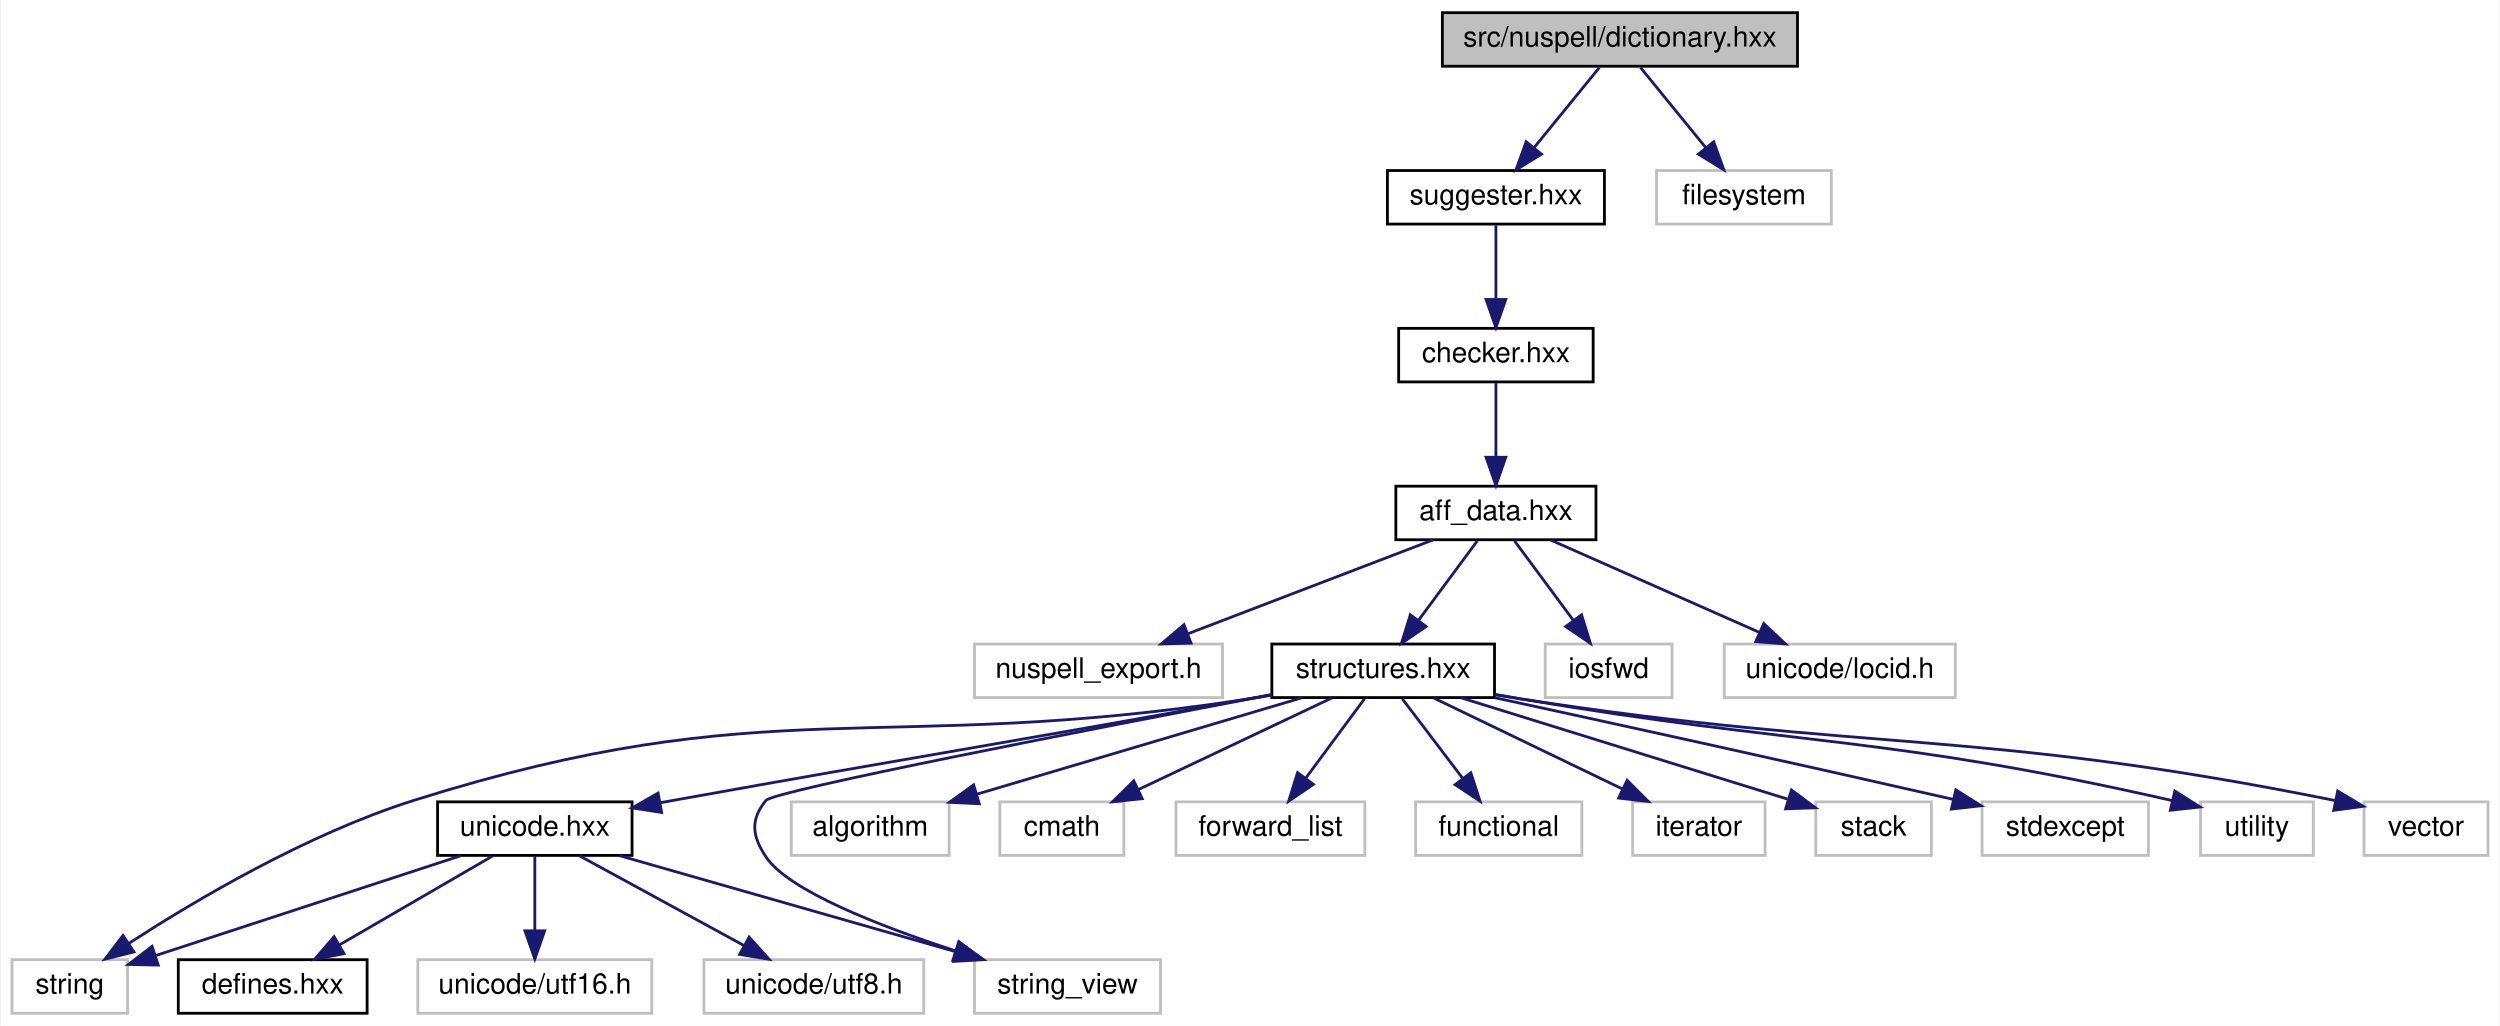
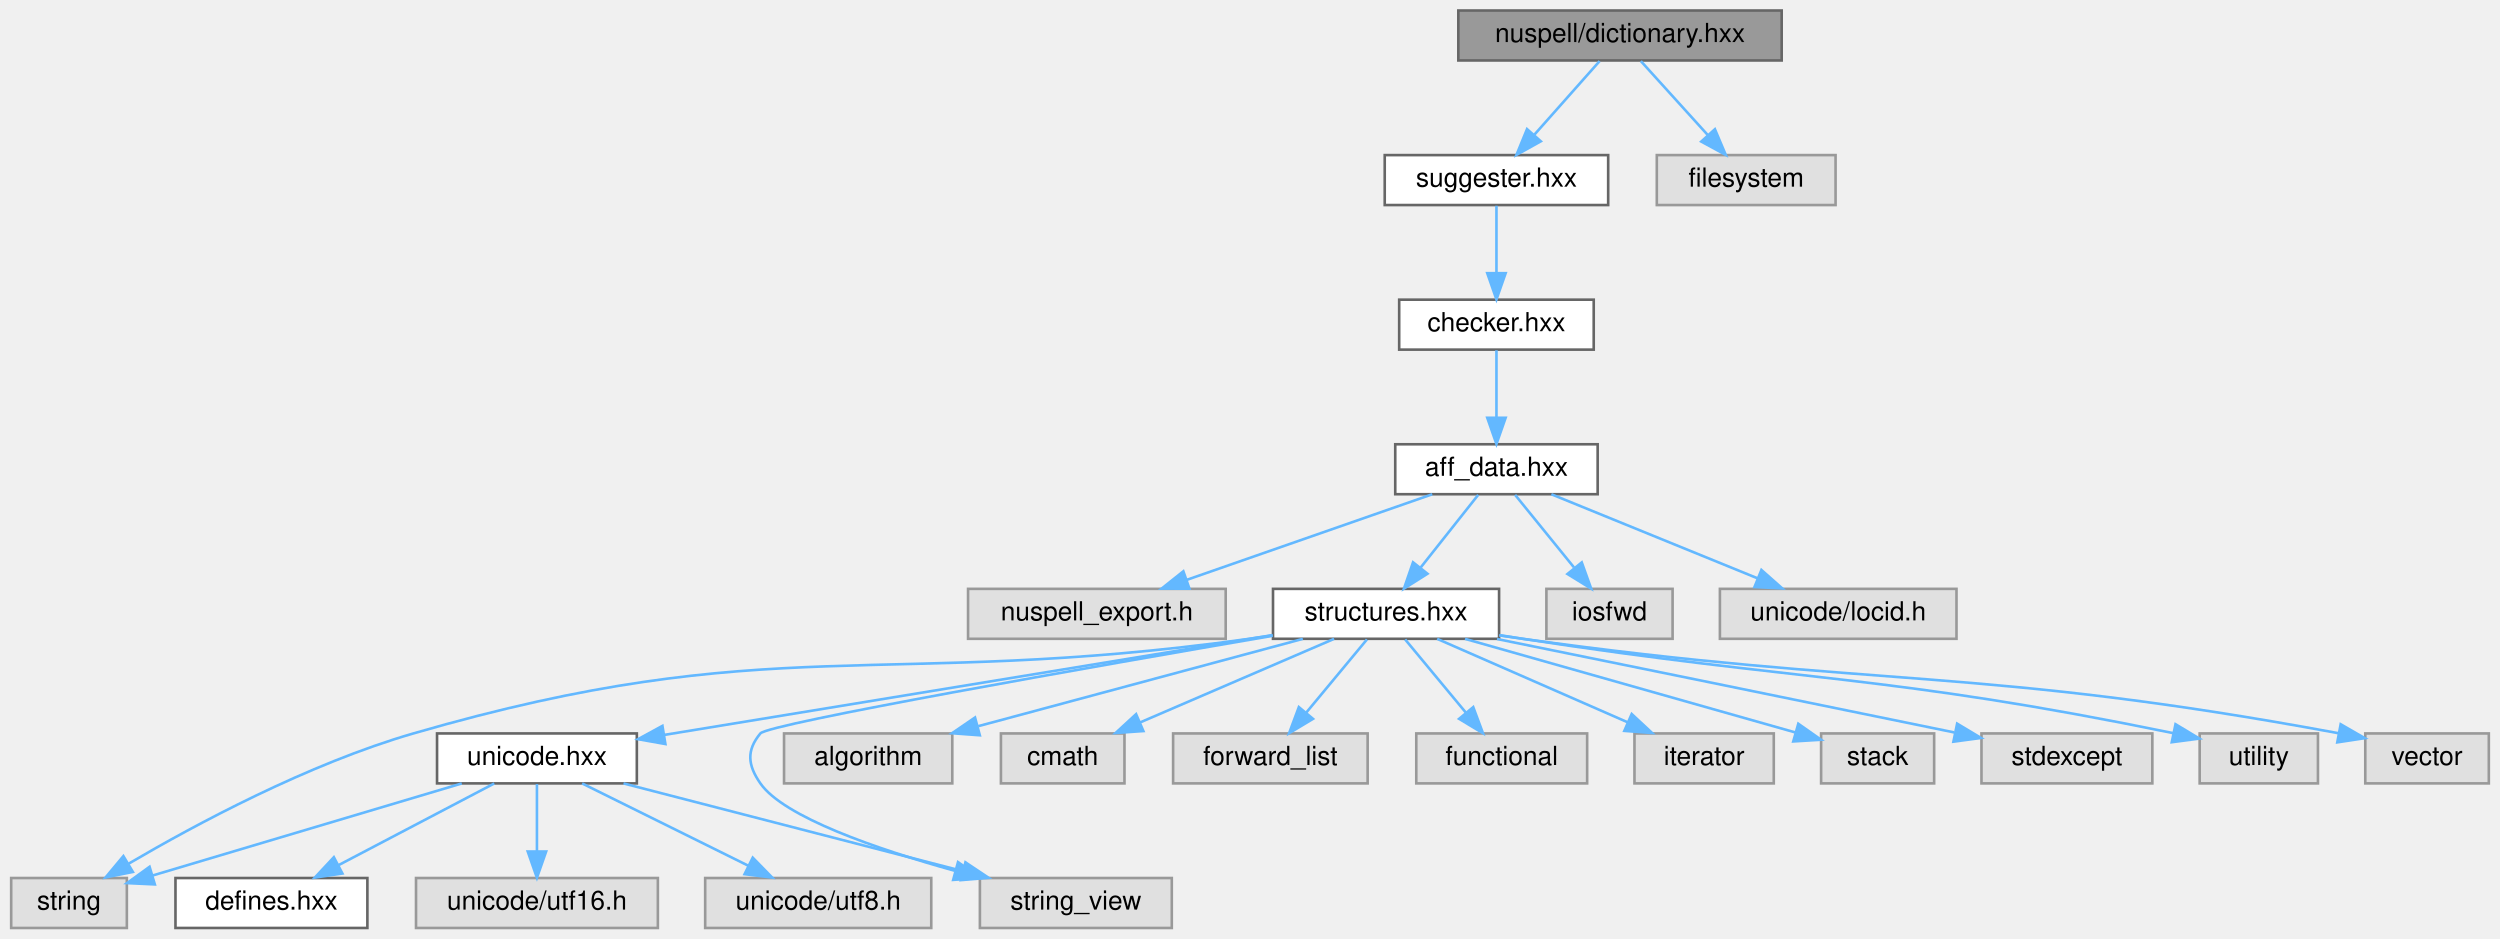
- <svg xmlns="http://www.w3.org/2000/svg" xmlns:xlink="http://www.w3.org/1999/xlink" width="887pt" height="364pt" viewBox="0.00 0.00 886.50 364.00">
-   <g id="graph0" class="graph" transform="scale(1 1) rotate(0) translate(4 360)">
-     <polygon fill="white" stroke="transparent" points="-4,4 -4,-360 882.5,-360 882.5,4 -4,4" />
-     <g id="node1" class="node">
-       <g id="a_node1">
+ <svg xmlns="http://www.w3.org/2000/svg" xmlns:xlink="http://www.w3.org/1999/xlink" width="951pt" height="357pt" viewBox="0.00 0.00 950.50 357.00">
+   <g id="graph0" class="graph" transform="scale(1 1) rotate(0) translate(4 353)">
+     <g id="Node000001" class="node">
+       <g id="a_Node000001">
        <a xlink:title="Dictionary spelling.">
-           <polygon fill="#bfbfbf" stroke="black" points="507.5,-336.5 507.5,-355.5 633.5,-355.5 633.5,-336.5 507.5,-336.5" />
-           <text text-anchor="middle" x="570.5" y="-343.5" font-family="Helvetica,sans-Serif" font-size="10.00">src/nuspell/dictionary.hxx</text>
-         </a>
-       </g>
-     </g>
-     <g id="node2" class="node">
-       <g id="a_node2">
+           <polygon fill="#999999" stroke="#666666" points="673.5,-349 550.5,-349 550.5,-330 673.5,-330 673.5,-349" />
+           <text text-anchor="middle" x="612" y="-337" font-family="Helvetica,sans-Serif" font-size="10.00">nuspell/dictionary.hxx</text>
+         </a>
+       </g>
+     </g>
+     <g id="Node000002" class="node">
+       <g id="a_Node000002">
        <a xlink:href="suggester_8hxx_source.html" target="_top" xlink:title=" ">
-           <polygon fill="white" stroke="black" points="488,-280.5 488,-299.5 565,-299.5 565,-280.5 488,-280.5" />
-           <text text-anchor="middle" x="526.5" y="-287.5" font-family="Helvetica,sans-Serif" font-size="10.00">suggester.hxx</text>
-         </a>
-       </g>
-     </g>
-     <g id="edge1" class="edge">
-       <path fill="none" stroke="midnightblue" d="M563.23,-336.08C556.96,-328.38 547.71,-317.03 540.07,-307.65" />
-       <polygon fill="midnightblue" stroke="midnightblue" points="542.66,-305.29 533.63,-299.75 537.23,-309.71 542.66,-305.29" />
-     </g>
-     <g id="node24" class="node">
-       <g id="a_node24">
-         <a xlink:title=" ">
-           <polygon fill="white" stroke="#bfbfbf" points="583.5,-280.5 583.5,-299.5 645.5,-299.5 645.5,-280.5 583.5,-280.5" />
-           <text text-anchor="middle" x="614.5" y="-287.5" font-family="Helvetica,sans-Serif" font-size="10.00">filesystem</text>
-         </a>
-       </g>
-     </g>
-     <g id="edge25" class="edge">
-       <path fill="none" stroke="midnightblue" d="M577.77,-336.08C584.04,-328.38 593.29,-317.03 600.93,-307.65" />
-       <polygon fill="midnightblue" stroke="midnightblue" points="603.77,-309.71 607.37,-299.75 598.34,-305.29 603.77,-309.71" />
-     </g>
-     <g id="node3" class="node">
-       <g id="a_node3">
+           <polygon fill="white" stroke="#666666" points="607.5,-294 522.5,-294 522.5,-275 607.5,-275 607.5,-294" />
+           <text text-anchor="middle" x="565" y="-282" font-family="Helvetica,sans-Serif" font-size="10.00">suggester.hxx</text>
+         </a>
+       </g>
+     </g>
+     <g id="edge1_Node000001_Node000002" class="edge">
+       <g id="a_edge1_Node000001_Node000002">
+         <a xlink:title=" ">
+           <path fill="none" stroke="#63b8ff" d="M604.24,-329.75C597.53,-322.18 587.66,-311.05 579.49,-301.84" />
+           <polygon fill="#63b8ff" stroke="#63b8ff" points="581.87,-299.25 572.62,-294.09 576.63,-303.89 581.87,-299.25" />
+         </a>
+       </g>
+     </g>
+     <g id="Node000024" class="node">
+       <g id="a_Node000024">
+         <a xlink:title=" ">
+           <polygon fill="#e0e0e0" stroke="#999999" points="694,-294 626,-294 626,-275 694,-275 694,-294" />
+           <text text-anchor="middle" x="660" y="-282" font-family="Helvetica,sans-Serif" font-size="10.00">filesystem</text>
+         </a>
+       </g>
+     </g>
+     <g id="edge25_Node000001_Node000024" class="edge">
+       <g id="a_edge25_Node000001_Node000024">
+         <a xlink:title=" ">
+           <path fill="none" stroke="#63b8ff" d="M619.93,-329.75C626.85,-322.11 637.07,-310.82 645.45,-301.56" />
+           <polygon fill="#63b8ff" stroke="#63b8ff" points="648.1,-303.85 652.22,-294.09 642.91,-299.15 648.1,-303.85" />
+         </a>
+       </g>
+     </g>
+     <g id="Node000003" class="node">
+       <g id="a_Node000003">
        <a xlink:href="checker_8hxx_source.html" target="_top" xlink:title=" ">
-           <polygon fill="white" stroke="black" points="492,-224.5 492,-243.5 561,-243.5 561,-224.5 492,-224.5" />
-           <text text-anchor="middle" x="526.5" y="-231.5" font-family="Helvetica,sans-Serif" font-size="10.00">checker.hxx</text>
-         </a>
-       </g>
-     </g>
-     <g id="edge2" class="edge">
-       <path fill="none" stroke="midnightblue" d="M526.5,-280.08C526.5,-273.01 526.5,-262.86 526.5,-253.99" />
-       <polygon fill="midnightblue" stroke="midnightblue" points="530,-253.75 526.5,-243.75 523,-253.75 530,-253.75" />
-     </g>
-     <g id="node4" class="node">
-       <g id="a_node4">
+           <polygon fill="white" stroke="#666666" points="602,-239 528,-239 528,-220 602,-220 602,-239" />
+           <text text-anchor="middle" x="565" y="-227" font-family="Helvetica,sans-Serif" font-size="10.00">checker.hxx</text>
+         </a>
+       </g>
+     </g>
+     <g id="edge2_Node000002_Node000003" class="edge">
+       <g id="a_edge2_Node000002_Node000003">
+         <a xlink:title=" ">
+           <path fill="none" stroke="#63b8ff" d="M565,-274.75C565,-267.8 565,-257.85 565,-249.13" />
+           <polygon fill="#63b8ff" stroke="#63b8ff" points="568.5,-249.09 565,-239.09 561.5,-249.09 568.5,-249.09" />
+         </a>
+       </g>
+     </g>
+     <g id="Node000004" class="node">
+       <g id="a_Node000004">
        <a xlink:href="aff__data_8hxx_source.html" target="_top" xlink:title=" ">
-           <polygon fill="white" stroke="black" points="491,-168.5 491,-187.5 562,-187.5 562,-168.5 491,-168.5" />
-           <text text-anchor="middle" x="526.5" y="-175.5" font-family="Helvetica,sans-Serif" font-size="10.00">aff_data.hxx</text>
-         </a>
-       </g>
-     </g>
-     <g id="edge3" class="edge">
-       <path fill="none" stroke="midnightblue" d="M526.5,-224.08C526.5,-217.01 526.5,-206.86 526.5,-197.99" />
-       <polygon fill="midnightblue" stroke="midnightblue" points="530,-197.75 526.5,-187.75 523,-197.75 530,-197.75" />
-     </g>
-     <g id="node5" class="node">
-       <g id="a_node5">
-         <a xlink:title=" ">
-           <polygon fill="white" stroke="#bfbfbf" points="341.5,-112.5 341.5,-131.5 429.5,-131.5 429.5,-112.5 341.5,-112.5" />
-           <text text-anchor="middle" x="385.5" y="-119.5" font-family="Helvetica,sans-Serif" font-size="10.00">nuspell_export.h</text>
-         </a>
-       </g>
-     </g>
-     <g id="edge4" class="edge">
-       <path fill="none" stroke="midnightblue" d="M504.16,-168.44C480.75,-159.48 443.76,-145.31 417.31,-135.18" />
-       <polygon fill="midnightblue" stroke="midnightblue" points="418.33,-131.82 407.74,-131.52 415.82,-138.36 418.33,-131.82" />
-     </g>
-     <g id="node6" class="node">
-       <g id="a_node6">
+           <polygon fill="white" stroke="#666666" points="603.5,-184 526.5,-184 526.5,-165 603.5,-165 603.5,-184" />
+           <text text-anchor="middle" x="565" y="-172" font-family="Helvetica,sans-Serif" font-size="10.00">aff_data.hxx</text>
+         </a>
+       </g>
+     </g>
+     <g id="edge3_Node000003_Node000004" class="edge">
+       <g id="a_edge3_Node000003_Node000004">
+         <a xlink:title=" ">
+           <path fill="none" stroke="#63b8ff" d="M565,-219.75C565,-212.8 565,-202.85 565,-194.13" />
+           <polygon fill="#63b8ff" stroke="#63b8ff" points="568.5,-194.09 565,-184.09 561.5,-194.09 568.5,-194.09" />
+         </a>
+       </g>
+     </g>
+     <g id="Node000005" class="node">
+       <g id="a_Node000005">
+         <a xlink:title=" ">
+           <polygon fill="#e0e0e0" stroke="#999999" points="462,-129 364,-129 364,-110 462,-110 462,-129" />
+           <text text-anchor="middle" x="413" y="-117" font-family="Helvetica,sans-Serif" font-size="10.00">nuspell_export.h</text>
+         </a>
+       </g>
+     </g>
+     <g id="edge4_Node000004_Node000005" class="edge">
+       <g id="a_edge4_Node000004_Node000005">
+         <a xlink:title=" ">
+           <path fill="none" stroke="#63b8ff" d="M540.58,-164.98C515.28,-156.16 475.55,-142.31 447.14,-132.41" />
+           <polygon fill="#63b8ff" stroke="#63b8ff" points="448.21,-129.07 437.61,-129.08 445.9,-135.68 448.21,-129.07" />
+         </a>
+       </g>
+     </g>
+     <g id="Node000006" class="node">
+       <g id="a_Node000006">
        <a xlink:href="structures_8hxx_source.html" target="_top" xlink:title=" ">
-           <polygon fill="white" stroke="black" points="447,-112.5 447,-131.5 526,-131.5 526,-112.5 447,-112.5" />
-           <text text-anchor="middle" x="486.5" y="-119.5" font-family="Helvetica,sans-Serif" font-size="10.00">structures.hxx</text>
-         </a>
-       </g>
-     </g>
-     <g id="edge5" class="edge">
-       <path fill="none" stroke="midnightblue" d="M519.89,-168.08C514.24,-160.46 505.96,-149.26 499.05,-139.94" />
-       <polygon fill="midnightblue" stroke="midnightblue" points="501.75,-137.7 492.98,-131.75 496.12,-141.87 501.75,-137.7" />
-     </g>
-     <g id="node22" class="node">
-       <g id="a_node22">
-         <a xlink:title=" ">
-           <polygon fill="white" stroke="#bfbfbf" points="544,-112.5 544,-131.5 589,-131.5 589,-112.5 544,-112.5" />
-           <text text-anchor="middle" x="566.5" y="-119.5" font-family="Helvetica,sans-Serif" font-size="10.00">iosfwd</text>
-         </a>
-       </g>
-     </g>
-     <g id="edge23" class="edge">
-       <path fill="none" stroke="midnightblue" d="M533.11,-168.08C538.76,-160.46 547.04,-149.26 553.95,-139.94" />
-       <polygon fill="midnightblue" stroke="midnightblue" points="556.88,-141.87 560.02,-131.75 551.25,-137.7 556.88,-141.87" />
-     </g>
-     <g id="node23" class="node">
-       <g id="a_node23">
-         <a xlink:title=" ">
-           <polygon fill="white" stroke="#bfbfbf" points="607.5,-112.5 607.5,-131.5 689.5,-131.5 689.5,-112.5 607.5,-112.5" />
-           <text text-anchor="middle" x="648.5" y="-119.5" font-family="Helvetica,sans-Serif" font-size="10.00">unicode/locid.h</text>
-         </a>
-       </g>
-     </g>
-     <g id="edge24" class="edge">
-       <path fill="none" stroke="midnightblue" d="M545.83,-168.44C565.82,-159.6 597.24,-145.69 620.06,-135.59" />
-       <polygon fill="midnightblue" stroke="midnightblue" points="621.53,-138.76 629.26,-131.52 618.7,-132.36 621.53,-138.76" />
-     </g>
-     <g id="node7" class="node">
-       <g id="a_node7">
+           <polygon fill="white" stroke="#666666" points="566,-129 480,-129 480,-110 566,-110 566,-129" />
+           <text text-anchor="middle" x="523" y="-117" font-family="Helvetica,sans-Serif" font-size="10.00">structures.hxx</text>
+         </a>
+       </g>
+     </g>
+     <g id="edge5_Node000004_Node000006" class="edge">
+       <g id="a_edge5_Node000004_Node000006">
+         <a xlink:title=" ">
+           <path fill="none" stroke="#63b8ff" d="M558.06,-164.75C552.13,-157.26 543.43,-146.28 536.18,-137.13" />
+           <polygon fill="#63b8ff" stroke="#63b8ff" points="538.76,-134.75 529.81,-129.09 533.27,-139.1 538.76,-134.75" />
+         </a>
+       </g>
+     </g>
+     <g id="Node000022" class="node">
+       <g id="a_Node000022">
+         <a xlink:title=" ">
+           <polygon fill="#e0e0e0" stroke="#999999" points="632,-129 584,-129 584,-110 632,-110 632,-129" />
+           <text text-anchor="middle" x="608" y="-117" font-family="Helvetica,sans-Serif" font-size="10.00">iosfwd</text>
+         </a>
+       </g>
+     </g>
+     <g id="edge23_Node000004_Node000022" class="edge">
+       <g id="a_edge23_Node000004_Node000022">
+         <a xlink:title=" ">
+           <path fill="none" stroke="#63b8ff" d="M572.1,-164.75C578.17,-157.26 587.09,-146.28 594.51,-137.13" />
+           <polygon fill="#63b8ff" stroke="#63b8ff" points="597.45,-139.06 601.03,-129.09 592.01,-134.65 597.45,-139.06" />
+         </a>
+       </g>
+     </g>
+     <g id="Node000023" class="node">
+       <g id="a_Node000023">
+         <a xlink:title=" ">
+           <polygon fill="#e0e0e0" stroke="#999999" points="740,-129 650,-129 650,-110 740,-110 740,-129" />
+           <text text-anchor="middle" x="695" y="-117" font-family="Helvetica,sans-Serif" font-size="10.00">unicode/locid.h</text>
+         </a>
+       </g>
+     </g>
+     <g id="edge24_Node000004_Node000023" class="edge">
+       <g id="a_edge24_Node000004_Node000023">
+         <a xlink:title=" ">
+           <path fill="none" stroke="#63b8ff" d="M585.89,-164.98C607.08,-156.34 640.13,-142.87 664.3,-133.02" />
+           <polygon fill="#63b8ff" stroke="#63b8ff" points="665.79,-136.19 673.73,-129.17 663.15,-129.7 665.79,-136.19" />
+         </a>
+       </g>
+     </g>
+     <g id="Node000007" class="node">
+       <g id="a_Node000007">
        <a xlink:href="unicode_8hxx_source.html" target="_top" xlink:title=" ">
-           <polygon fill="white" stroke="black" points="151,-56.5 151,-75.5 220,-75.5 220,-56.5 151,-56.5" />
-           <text text-anchor="middle" x="185.5" y="-63.5" font-family="Helvetica,sans-Serif" font-size="10.00">unicode.hxx</text>
-         </a>
-       </g>
-     </g>
-     <g id="edge6" class="edge">
-       <path fill="none" stroke="midnightblue" d="M446.95,-113.55C444.09,-113.02 441.25,-112.5 438.5,-112 347.92,-95.52 325.11,-92.32 234.5,-76 233.04,-75.74 231.55,-75.47 230.05,-75.2" />
-       <polygon fill="midnightblue" stroke="midnightblue" points="230.49,-71.72 220.03,-73.37 229.24,-78.61 230.49,-71.72" />
-     </g>
-     <g id="node9" class="node">
-       <g id="a_node9">
-         <a xlink:title=" ">
-           <polygon fill="white" stroke="#bfbfbf" points="0,-0.5 0,-19.5 41,-19.5 41,-0.5 0,-0.5" />
-           <text text-anchor="middle" x="20.5" y="-7.5" font-family="Helvetica,sans-Serif" font-size="10.00">string</text>
-         </a>
-       </g>
-     </g>
-     <g id="edge19" class="edge">
-       <path fill="none" stroke="midnightblue" d="M446.98,-113.38C444.12,-112.89 441.27,-112.43 438.5,-112 307.53,-91.78 268.9,-115.83 142.5,-76 104.71,-64.09 64.93,-40.51 41.43,-25.27" />
-       <polygon fill="midnightblue" stroke="midnightblue" points="43.26,-22.27 32.98,-19.68 39.4,-28.11 43.26,-22.27" />
-     </g>
-     <g id="node10" class="node">
-       <g id="a_node10">
-         <a xlink:title=" ">
-           <polygon fill="white" stroke="#bfbfbf" points="341.5,-0.5 341.5,-19.5 407.5,-19.5 407.5,-0.5 341.5,-0.5" />
-           <text text-anchor="middle" x="374.5" y="-7.5" font-family="Helvetica,sans-Serif" font-size="10.00">string_view</text>
-         </a>
-       </g>
-     </g>
-     <g id="edge20" class="edge">
-       <path fill="none" stroke="midnightblue" d="M446.97,-113.53C384.67,-101.67 270.35,-79.5 267.5,-76 261.88,-69.11 262.58,-63.4 267.5,-56 275.44,-44.04 307.7,-31.45 334.74,-22.64" />
-       <polygon fill="midnightblue" stroke="midnightblue" points="335.93,-25.93 344.41,-19.57 333.82,-19.26 335.93,-25.93" />
-     </g>
-     <g id="node13" class="node">
-       <g id="a_node13">
-         <a xlink:title=" ">
-           <polygon fill="white" stroke="#bfbfbf" points="276.5,-56.5 276.5,-75.5 332.5,-75.5 332.5,-56.5 276.5,-56.5" />
-           <text text-anchor="middle" x="304.5" y="-63.5" font-family="Helvetica,sans-Serif" font-size="10.00">algorithm</text>
-         </a>
-       </g>
-     </g>
-     <g id="edge12" class="edge">
-       <path fill="none" stroke="midnightblue" d="M457.66,-112.44C426.46,-103.19 376.59,-88.39 342.28,-78.21" />
-       <polygon fill="midnightblue" stroke="midnightblue" points="343.19,-74.83 332.61,-75.34 341.2,-81.54 343.19,-74.83" />
-     </g>
-     <g id="node14" class="node">
-       <g id="a_node14">
-         <a xlink:title=" ">
-           <polygon fill="white" stroke="#bfbfbf" points="350.5,-56.5 350.5,-75.5 394.5,-75.5 394.5,-56.5 350.5,-56.5" />
-           <text text-anchor="middle" x="372.5" y="-63.5" font-family="Helvetica,sans-Serif" font-size="10.00">cmath</text>
-         </a>
-       </g>
-     </g>
-     <g id="edge13" class="edge">
-       <path fill="none" stroke="midnightblue" d="M468.44,-112.44C449.93,-103.68 420.92,-89.94 399.64,-79.86" />
-       <polygon fill="midnightblue" stroke="midnightblue" points="401.01,-76.63 390.48,-75.52 398.02,-82.96 401.01,-76.63" />
-     </g>
-     <g id="node15" class="node">
-       <g id="a_node15">
-         <a xlink:title=" ">
-           <polygon fill="white" stroke="#bfbfbf" points="413,-56.5 413,-75.5 480,-75.5 480,-56.5 413,-56.5" />
-           <text text-anchor="middle" x="446.5" y="-63.5" font-family="Helvetica,sans-Serif" font-size="10.00">forward_list</text>
-         </a>
-       </g>
-     </g>
-     <g id="edge14" class="edge">
-       <path fill="none" stroke="midnightblue" d="M479.89,-112.08C474.24,-104.46 465.96,-93.26 459.05,-83.94" />
-       <polygon fill="midnightblue" stroke="midnightblue" points="461.75,-81.7 452.98,-75.75 456.12,-85.87 461.75,-81.7" />
-     </g>
-     <g id="node16" class="node">
-       <g id="a_node16">
-         <a xlink:title=" ">
-           <polygon fill="white" stroke="#bfbfbf" points="498,-56.5 498,-75.5 557,-75.5 557,-56.5 498,-56.5" />
-           <text text-anchor="middle" x="527.5" y="-63.5" font-family="Helvetica,sans-Serif" font-size="10.00">functional</text>
-         </a>
-       </g>
-     </g>
-     <g id="edge15" class="edge">
-       <path fill="none" stroke="midnightblue" d="M493.27,-112.08C499.06,-104.46 507.56,-93.26 514.64,-83.94" />
-       <polygon fill="midnightblue" stroke="midnightblue" points="517.6,-85.83 520.86,-75.75 512.02,-81.6 517.6,-85.83" />
-     </g>
-     <g id="node17" class="node">
-       <g id="a_node17">
-         <a xlink:title=" ">
-           <polygon fill="white" stroke="#bfbfbf" points="575,-56.5 575,-75.5 622,-75.5 622,-56.5 575,-56.5" />
-           <text text-anchor="middle" x="598.5" y="-63.5" font-family="Helvetica,sans-Serif" font-size="10.00">iterator</text>
-         </a>
-       </g>
-     </g>
-     <g id="edge16" class="edge">
-       <path fill="none" stroke="midnightblue" d="M504.49,-112.32C522.54,-103.62 550.55,-90.12 571.3,-80.11" />
-       <polygon fill="midnightblue" stroke="midnightblue" points="573.06,-83.15 580.55,-75.65 570.02,-76.84 573.06,-83.15" />
-     </g>
-     <g id="node18" class="node">
-       <g id="a_node18">
-         <a xlink:title=" ">
-           <polygon fill="white" stroke="#bfbfbf" points="640,-56.5 640,-75.5 681,-75.5 681,-56.5 640,-56.5" />
-           <text text-anchor="middle" x="660.5" y="-63.5" font-family="Helvetica,sans-Serif" font-size="10.00">stack</text>
-         </a>
-       </g>
-     </g>
-     <g id="edge17" class="edge">
-       <path fill="none" stroke="midnightblue" d="M514.07,-112.44C545.63,-102.65 597.18,-86.65 629.94,-76.48" />
-       <polygon fill="midnightblue" stroke="midnightblue" points="631.36,-79.71 639.87,-73.4 629.28,-73.02 631.36,-79.71" />
-     </g>
-     <g id="node19" class="node">
-       <g id="a_node19">
-         <a xlink:title=" ">
-           <polygon fill="white" stroke="#bfbfbf" points="699,-56.5 699,-75.5 758,-75.5 758,-56.5 699,-56.5" />
-           <text text-anchor="middle" x="728.5" y="-63.5" font-family="Helvetica,sans-Serif" font-size="10.00">stdexcept</text>
-         </a>
-       </g>
-     </g>
-     <g id="edge18" class="edge">
-       <path fill="none" stroke="midnightblue" d="M526.03,-112.47C565.07,-104 626.74,-90.52 688.7,-76.39" />
-       <polygon fill="midnightblue" stroke="midnightblue" points="689.67,-79.76 698.64,-74.12 688.11,-72.93 689.67,-79.76" />
-     </g>
-     <g id="node20" class="node">
-       <g id="a_node20">
-         <a xlink:title=" ">
-           <polygon fill="white" stroke="#bfbfbf" points="776.5,-56.5 776.5,-75.5 816.5,-75.5 816.5,-56.5 776.5,-56.5" />
-           <text text-anchor="middle" x="796.5" y="-63.5" font-family="Helvetica,sans-Serif" font-size="10.00">utility</text>
-         </a>
-       </g>
-     </g>
-     <g id="edge21" class="edge">
-       <path fill="none" stroke="midnightblue" d="M526.06,-113.64C529.25,-113.07 532.43,-112.52 535.5,-112 635.27,-95.1 664.11,-99.25 766.51,-75.94" />
-       <polygon fill="midnightblue" stroke="midnightblue" points="767.37,-79.34 776.32,-73.68 765.79,-72.52 767.37,-79.34" />
-     </g>
-     <g id="node21" class="node">
-       <g id="a_node21">
-         <a xlink:title=" ">
-           <polygon fill="white" stroke="#bfbfbf" points="834.5,-56.5 834.5,-75.5 878.5,-75.5 878.5,-56.5 834.5,-56.5" />
-           <text text-anchor="middle" x="856.5" y="-63.5" font-family="Helvetica,sans-Serif" font-size="10.00">vector</text>
-         </a>
-       </g>
-     </g>
-     <g id="edge22" class="edge">
-       <path fill="none" stroke="midnightblue" d="M526.05,-113.53C529.24,-112.99 532.42,-112.47 535.5,-112 660.61,-92.76 696.48,-101.7 824.09,-76" />
-       <polygon fill="midnightblue" stroke="midnightblue" points="825.16,-79.35 834.26,-73.92 823.76,-72.49 825.16,-79.35" />
-     </g>
-     <g id="node8" class="node">
-       <g id="a_node8">
+           <polygon fill="white" stroke="#666666" points="238,-74 162,-74 162,-55 238,-55 238,-74" />
+           <text text-anchor="middle" x="200" y="-62" font-family="Helvetica,sans-Serif" font-size="10.00">unicode.hxx</text>
+         </a>
+       </g>
+     </g>
+     <g id="edge6_Node000006_Node000007" class="edge">
+       <g id="a_edge6_Node000006_Node000007">
+         <a xlink:title=" ">
+           <path fill="none" stroke="#63b8ff" d="M479.77,-111.41C419.69,-101.55 311.25,-83.75 248.48,-73.45" />
+           <polygon fill="#63b8ff" stroke="#63b8ff" points="248.87,-69.97 238.44,-71.81 247.74,-76.88 248.87,-69.97" />
+         </a>
+       </g>
+     </g>
+     <g id="Node000009" class="node">
+       <g id="a_Node000009">
+         <a xlink:title=" ">
+           <polygon fill="#e0e0e0" stroke="#999999" points="44,-19 0,-19 0,0 44,0 44,-19" />
+           <text text-anchor="middle" x="22" y="-7" font-family="Helvetica,sans-Serif" font-size="10.00">string</text>
+         </a>
+       </g>
+     </g>
+     <g id="edge19_Node000006_Node000009" class="edge">
+       <g id="a_edge19_Node000006_Node000009">
+         <a xlink:title=" ">
+           <path fill="none" stroke="#63b8ff" d="M479.89,-111.29C476.89,-110.83 473.9,-110.4 471,-110 330.1,-90.52 289.62,-113.59 153,-74 112.96,-62.4 70.14,-39.39 44.74,-24.49" />
+           <polygon fill="#63b8ff" stroke="#63b8ff" points="46.28,-21.33 35.9,-19.21 42.69,-27.34 46.28,-21.33" />
+         </a>
+       </g>
+     </g>
+     <g id="Node000010" class="node">
+       <g id="a_Node000010">
+         <a xlink:title=" ">
+           <polygon fill="#e0e0e0" stroke="#999999" points="441.5,-19 368.5,-19 368.5,0 441.5,0 441.5,-19" />
+           <text text-anchor="middle" x="405" y="-7" font-family="Helvetica,sans-Serif" font-size="10.00">string_view</text>
+         </a>
+       </g>
+     </g>
+     <g id="edge20_Node000006_Node000010" class="edge">
+       <g id="a_edge20_Node000006_Node000010">
+         <a xlink:title=" ">
+           <path fill="none" stroke="#63b8ff" d="M479.77,-111.13C412.01,-99.49 288.12,-77.75 285,-74 279.61,-67.5 280.18,-61.93 285,-55 293.89,-42.22 329.02,-30.09 358.98,-21.74" />
+           <polygon fill="#63b8ff" stroke="#63b8ff" points="360.17,-25.04 368.9,-19.05 358.34,-18.29 360.17,-25.04" />
+         </a>
+       </g>
+     </g>
+     <g id="Node000013" class="node">
+       <g id="a_Node000013">
+         <a xlink:title=" ">
+           <polygon fill="#e0e0e0" stroke="#999999" points="358,-74 294,-74 294,-55 358,-55 358,-74" />
+           <text text-anchor="middle" x="326" y="-62" font-family="Helvetica,sans-Serif" font-size="10.00">algorithm</text>
+         </a>
+       </g>
+     </g>
+     <g id="edge12_Node000006_Node000013" class="edge">
+       <g id="a_edge12_Node000006_Node000013">
+         <a xlink:title=" ">
+           <path fill="none" stroke="#63b8ff" d="M491.35,-109.98C457.84,-100.97 404.8,-86.7 367.86,-76.76" />
+           <polygon fill="#63b8ff" stroke="#63b8ff" points="368.47,-73.3 357.9,-74.08 366.65,-80.06 368.47,-73.3" />
+         </a>
+       </g>
+     </g>
+     <g id="Node000014" class="node">
+       <g id="a_Node000014">
+         <a xlink:title=" ">
+           <polygon fill="#e0e0e0" stroke="#999999" points="423.5,-74 376.5,-74 376.5,-55 423.5,-55 423.5,-74" />
+           <text text-anchor="middle" x="400" y="-62" font-family="Helvetica,sans-Serif" font-size="10.00">cmath</text>
+         </a>
+       </g>
+     </g>
+     <g id="edge13_Node000006_Node000014" class="edge">
+       <g id="a_edge13_Node000006_Node000014">
+         <a xlink:title=" ">
+           <path fill="none" stroke="#63b8ff" d="M503.24,-109.98C483.27,-101.38 452.2,-87.99 429.35,-78.15" />
+           <polygon fill="#63b8ff" stroke="#63b8ff" points="430.69,-74.91 420.12,-74.17 427.92,-81.34 430.69,-74.91" />
+         </a>
+       </g>
+     </g>
+     <g id="Node000015" class="node">
+       <g id="a_Node000015">
+         <a xlink:title=" ">
+           <polygon fill="#e0e0e0" stroke="#999999" points="516,-74 442,-74 442,-55 516,-55 516,-74" />
+           <text text-anchor="middle" x="479" y="-62" font-family="Helvetica,sans-Serif" font-size="10.00">forward_list</text>
+         </a>
+       </g>
+     </g>
+     <g id="edge14_Node000006_Node000015" class="edge">
+       <g id="a_edge14_Node000006_Node000015">
+         <a xlink:title=" ">
+           <path fill="none" stroke="#63b8ff" d="M515.73,-109.75C509.46,-102.18 500.21,-91.05 492.57,-81.84" />
+           <polygon fill="#63b8ff" stroke="#63b8ff" points="495.21,-79.55 486.13,-74.09 489.83,-84.02 495.21,-79.55" />
+         </a>
+       </g>
+     </g>
+     <g id="Node000016" class="node">
+       <g id="a_Node000016">
+         <a xlink:title=" ">
+           <polygon fill="#e0e0e0" stroke="#999999" points="599.5,-74 534.5,-74 534.5,-55 599.5,-55 599.5,-74" />
+           <text text-anchor="middle" x="567" y="-62" font-family="Helvetica,sans-Serif" font-size="10.00">functional</text>
+         </a>
+       </g>
+     </g>
+     <g id="edge15_Node000006_Node000016" class="edge">
+       <g id="a_edge15_Node000006_Node000016">
+         <a xlink:title=" ">
+           <path fill="none" stroke="#63b8ff" d="M530.27,-109.75C536.54,-102.18 545.79,-91.05 553.43,-81.84" />
+           <polygon fill="#63b8ff" stroke="#63b8ff" points="556.17,-84.02 559.87,-74.09 550.79,-79.55 556.17,-84.02" />
+         </a>
+       </g>
+     </g>
+     <g id="Node000017" class="node">
+       <g id="a_Node000017">
+         <a xlink:title=" ">
+           <polygon fill="#e0e0e0" stroke="#999999" points="670.5,-74 617.5,-74 617.5,-55 670.5,-55 670.5,-74" />
+           <text text-anchor="middle" x="644" y="-62" font-family="Helvetica,sans-Serif" font-size="10.00">iterator</text>
+         </a>
+       </g>
+     </g>
+     <g id="edge16_Node000006_Node000017" class="edge">
+       <g id="a_edge16_Node000006_Node000017">
+         <a xlink:title=" ">
+           <path fill="none" stroke="#63b8ff" d="M542.44,-109.98C561.99,-101.42 592.38,-88.11 614.82,-78.28" />
+           <polygon fill="#63b8ff" stroke="#63b8ff" points="616.45,-81.39 624.21,-74.17 613.64,-74.98 616.45,-81.39" />
+         </a>
+       </g>
+     </g>
+     <g id="Node000018" class="node">
+       <g id="a_Node000018">
+         <a xlink:title=" ">
+           <polygon fill="#e0e0e0" stroke="#999999" points="731.5,-74 688.5,-74 688.5,-55 731.5,-55 731.5,-74" />
+           <text text-anchor="middle" x="710" y="-62" font-family="Helvetica,sans-Serif" font-size="10.00">stack</text>
+         </a>
+       </g>
+     </g>
+     <g id="edge17_Node000006_Node000018" class="edge">
+       <g id="a_edge17_Node000006_Node000018">
+         <a xlink:title=" ">
+           <path fill="none" stroke="#63b8ff" d="M553.04,-109.98C587.53,-100.21 643.82,-84.26 678.79,-74.35" />
+           <polygon fill="#63b8ff" stroke="#63b8ff" points="679.82,-77.69 688.48,-71.6 677.91,-70.96 679.82,-77.69" />
+         </a>
+       </g>
+     </g>
+     <g id="Node000019" class="node">
+       <g id="a_Node000019">
+         <a xlink:title=" ">
+           <polygon fill="#e0e0e0" stroke="#999999" points="814.5,-74 749.5,-74 749.5,-55 814.5,-55 814.5,-74" />
+           <text text-anchor="middle" x="782" y="-62" font-family="Helvetica,sans-Serif" font-size="10.00">stdexcept</text>
+         </a>
+       </g>
+     </g>
+     <g id="edge18_Node000006_Node000019" class="edge">
+       <g id="a_edge18_Node000006_Node000019">
+         <a xlink:title=" ">
+           <path fill="none" stroke="#63b8ff" d="M565.21,-109.92C606.98,-101.43 673.05,-87.97 739.15,-74.38" />
+           <polygon fill="#63b8ff" stroke="#63b8ff" points="740.24,-77.73 749.33,-72.28 738.83,-70.87 740.24,-77.73" />
+         </a>
+       </g>
+     </g>
+     <g id="Node000020" class="node">
+       <g id="a_Node000020">
+         <a xlink:title=" ">
+           <polygon fill="#e0e0e0" stroke="#999999" points="877.5,-74 832.5,-74 832.5,-55 877.5,-55 877.5,-74" />
+           <text text-anchor="middle" x="855" y="-62" font-family="Helvetica,sans-Serif" font-size="10.00">utility</text>
+         </a>
+       </g>
+     </g>
+     <g id="edge21_Node000006_Node000020" class="edge">
+       <g id="a_edge21_Node000006_Node000020">
+         <a xlink:title=" ">
+           <path fill="none" stroke="#63b8ff" d="M566.12,-111.39C569.12,-110.91 572.11,-110.45 575,-110 682.38,-93.46 712.83,-96.63 822.59,-74.08" />
+           <polygon fill="#63b8ff" stroke="#63b8ff" points="823.31,-77.51 832.39,-72.05 821.89,-70.66 823.31,-77.51" />
+         </a>
+       </g>
+     </g>
+     <g id="Node000021" class="node">
+       <g id="a_Node000021">
+         <a xlink:title=" ">
+           <polygon fill="#e0e0e0" stroke="#999999" points="942.5,-74 895.5,-74 895.5,-55 942.5,-55 942.5,-74" />
+           <text text-anchor="middle" x="919" y="-62" font-family="Helvetica,sans-Serif" font-size="10.00">vector</text>
+         </a>
+       </g>
+     </g>
+     <g id="edge22_Node000006_Node000021" class="edge">
+       <g id="a_edge22_Node000006_Node000021">
+         <a xlink:title=" ">
+           <path fill="none" stroke="#63b8ff" d="M566.11,-111.29C569.11,-110.84 572.1,-110.4 575,-110 710.01,-91.19 748.08,-99.57 885.27,-74.09" />
+           <polygon fill="#63b8ff" stroke="#63b8ff" points="886.14,-77.49 895.32,-72.2 884.85,-70.61 886.14,-77.49" />
+         </a>
+       </g>
+     </g>
+     <g id="Node000008" class="node">
+       <g id="a_Node000008">
        <a xlink:href="defines_8hxx_source.html" target="_top" xlink:title=" ">
-           <polygon fill="white" stroke="black" points="59,-0.5 59,-19.5 126,-19.5 126,-0.5 59,-0.5" />
-           <text text-anchor="middle" x="92.5" y="-7.5" font-family="Helvetica,sans-Serif" font-size="10.00">defines.hxx</text>
-         </a>
-       </g>
-     </g>
-     <g id="edge7" class="edge">
-       <path fill="none" stroke="midnightblue" d="M170.56,-56.32C155.91,-47.82 133.37,-34.73 116.26,-24.8" />
-       <polygon fill="midnightblue" stroke="midnightblue" points="117.81,-21.65 107.4,-19.65 114.3,-27.7 117.81,-21.65" />
-     </g>
-     <g id="edge8" class="edge">
-       <path fill="none" stroke="midnightblue" d="M159.36,-56.44C129.96,-46.82 82.29,-31.22 51.17,-21.04" />
-       <polygon fill="midnightblue" stroke="midnightblue" points="51.89,-17.59 41.3,-17.81 49.71,-24.24 51.89,-17.59" />
-     </g>
-     <g id="edge9" class="edge">
-       <path fill="none" stroke="midnightblue" d="M215.45,-56.44C247.66,-47.24 299.03,-32.56 334.64,-22.39" />
-       <polygon fill="midnightblue" stroke="midnightblue" points="336.04,-25.63 344.69,-19.52 334.12,-18.9 336.04,-25.63" />
-     </g>
-     <g id="node11" class="node">
-       <g id="a_node11">
-         <a xlink:title=" ">
-           <polygon fill="white" stroke="#bfbfbf" points="144,-0.5 144,-19.5 227,-19.5 227,-0.5 144,-0.5" />
-           <text text-anchor="middle" x="185.5" y="-7.5" font-family="Helvetica,sans-Serif" font-size="10.00">unicode/utf16.h</text>
-         </a>
-       </g>
-     </g>
-     <g id="edge10" class="edge">
-       <path fill="none" stroke="midnightblue" d="M185.5,-56.08C185.5,-49.01 185.5,-38.86 185.5,-29.99" />
-       <polygon fill="midnightblue" stroke="midnightblue" points="189,-29.75 185.5,-19.75 182,-29.75 189,-29.75" />
-     </g>
-     <g id="node12" class="node">
-       <g id="a_node12">
-         <a xlink:title=" ">
-           <polygon fill="white" stroke="#bfbfbf" points="245.5,-0.5 245.5,-19.5 323.5,-19.5 323.5,-0.5 245.5,-0.5" />
-           <text text-anchor="middle" x="284.5" y="-7.5" font-family="Helvetica,sans-Serif" font-size="10.00">unicode/utf8.h</text>
-         </a>
-       </g>
-     </g>
-     <g id="edge11" class="edge">
-       <path fill="none" stroke="midnightblue" d="M201.41,-56.32C217.14,-47.74 241.44,-34.49 259.71,-24.52" />
-       <polygon fill="midnightblue" stroke="midnightblue" points="261.53,-27.52 268.63,-19.65 258.18,-21.37 261.53,-27.52" />
+           <polygon fill="white" stroke="#666666" points="135.5,-19 62.5,-19 62.5,0 135.5,0 135.5,-19" />
+           <text text-anchor="middle" x="99" y="-7" font-family="Helvetica,sans-Serif" font-size="10.00">defines.hxx</text>
+         </a>
+       </g>
+     </g>
+     <g id="edge7_Node000007_Node000008" class="edge">
+       <g id="a_edge7_Node000007_Node000008">
+         <a xlink:title=" ">
+           <path fill="none" stroke="#63b8ff" d="M183.77,-54.98C167.82,-46.61 143.22,-33.7 124.62,-23.95" />
+           <polygon fill="#63b8ff" stroke="#63b8ff" points="126,-20.72 115.52,-19.17 122.75,-26.92 126,-20.72" />
+         </a>
+       </g>
+     </g>
+     <g id="edge8_Node000007_Node000009" class="edge">
+       <g id="a_edge8_Node000007_Node000009">
+         <a xlink:title=" ">
+           <path fill="none" stroke="#63b8ff" d="M171.4,-54.98C139.25,-45.41 87.19,-29.91 53.79,-19.96" />
+           <polygon fill="#63b8ff" stroke="#63b8ff" points="54.65,-16.57 44.06,-17.07 52.65,-23.28 54.65,-16.57" />
+         </a>
+       </g>
+     </g>
+     <g id="edge9_Node000007_Node000010" class="edge">
+       <g id="a_edge9_Node000007_Node000010">
+         <a xlink:title=" ">
+           <path fill="none" stroke="#63b8ff" d="M232.94,-54.98C267.95,-45.93 323.47,-31.58 361.93,-21.64" />
+           <polygon fill="#63b8ff" stroke="#63b8ff" points="363,-24.97 371.81,-19.08 361.25,-18.2 363,-24.97" />
+         </a>
+       </g>
+     </g>
+     <g id="Node000011" class="node">
+       <g id="a_Node000011">
+         <a xlink:title=" ">
+           <polygon fill="#e0e0e0" stroke="#999999" points="246,-19 154,-19 154,0 246,0 246,-19" />
+           <text text-anchor="middle" x="200" y="-7" font-family="Helvetica,sans-Serif" font-size="10.00">unicode/utf16.h</text>
+         </a>
+       </g>
+     </g>
+     <g id="edge10_Node000007_Node000011" class="edge">
+       <g id="a_edge10_Node000007_Node000011">
+         <a xlink:title=" ">
+           <path fill="none" stroke="#63b8ff" d="M200,-54.75C200,-47.8 200,-37.85 200,-29.13" />
+           <polygon fill="#63b8ff" stroke="#63b8ff" points="203.5,-29.09 200,-19.09 196.5,-29.09 203.5,-29.09" />
+         </a>
+       </g>
+     </g>
+     <g id="Node000012" class="node">
+       <g id="a_Node000012">
+         <a xlink:title=" ">
+           <polygon fill="#e0e0e0" stroke="#999999" points="350,-19 264,-19 264,0 350,0 350,-19" />
+           <text text-anchor="middle" x="307" y="-7" font-family="Helvetica,sans-Serif" font-size="10.00">unicode/utf8.h</text>
+         </a>
+       </g>
+     </g>
+     <g id="edge11_Node000007_Node000012" class="edge">
+       <g id="a_edge11_Node000007_Node000012">
+         <a xlink:title=" ">
+           <path fill="none" stroke="#63b8ff" d="M217.19,-54.98C234.25,-46.54 260.63,-33.47 280.4,-23.68" />
+           <polygon fill="#63b8ff" stroke="#63b8ff" points="282.09,-26.75 289.5,-19.17 278.98,-20.47 282.09,-26.75" />
+         </a>
+       </g>
    </g>
  </g>
</svg>
